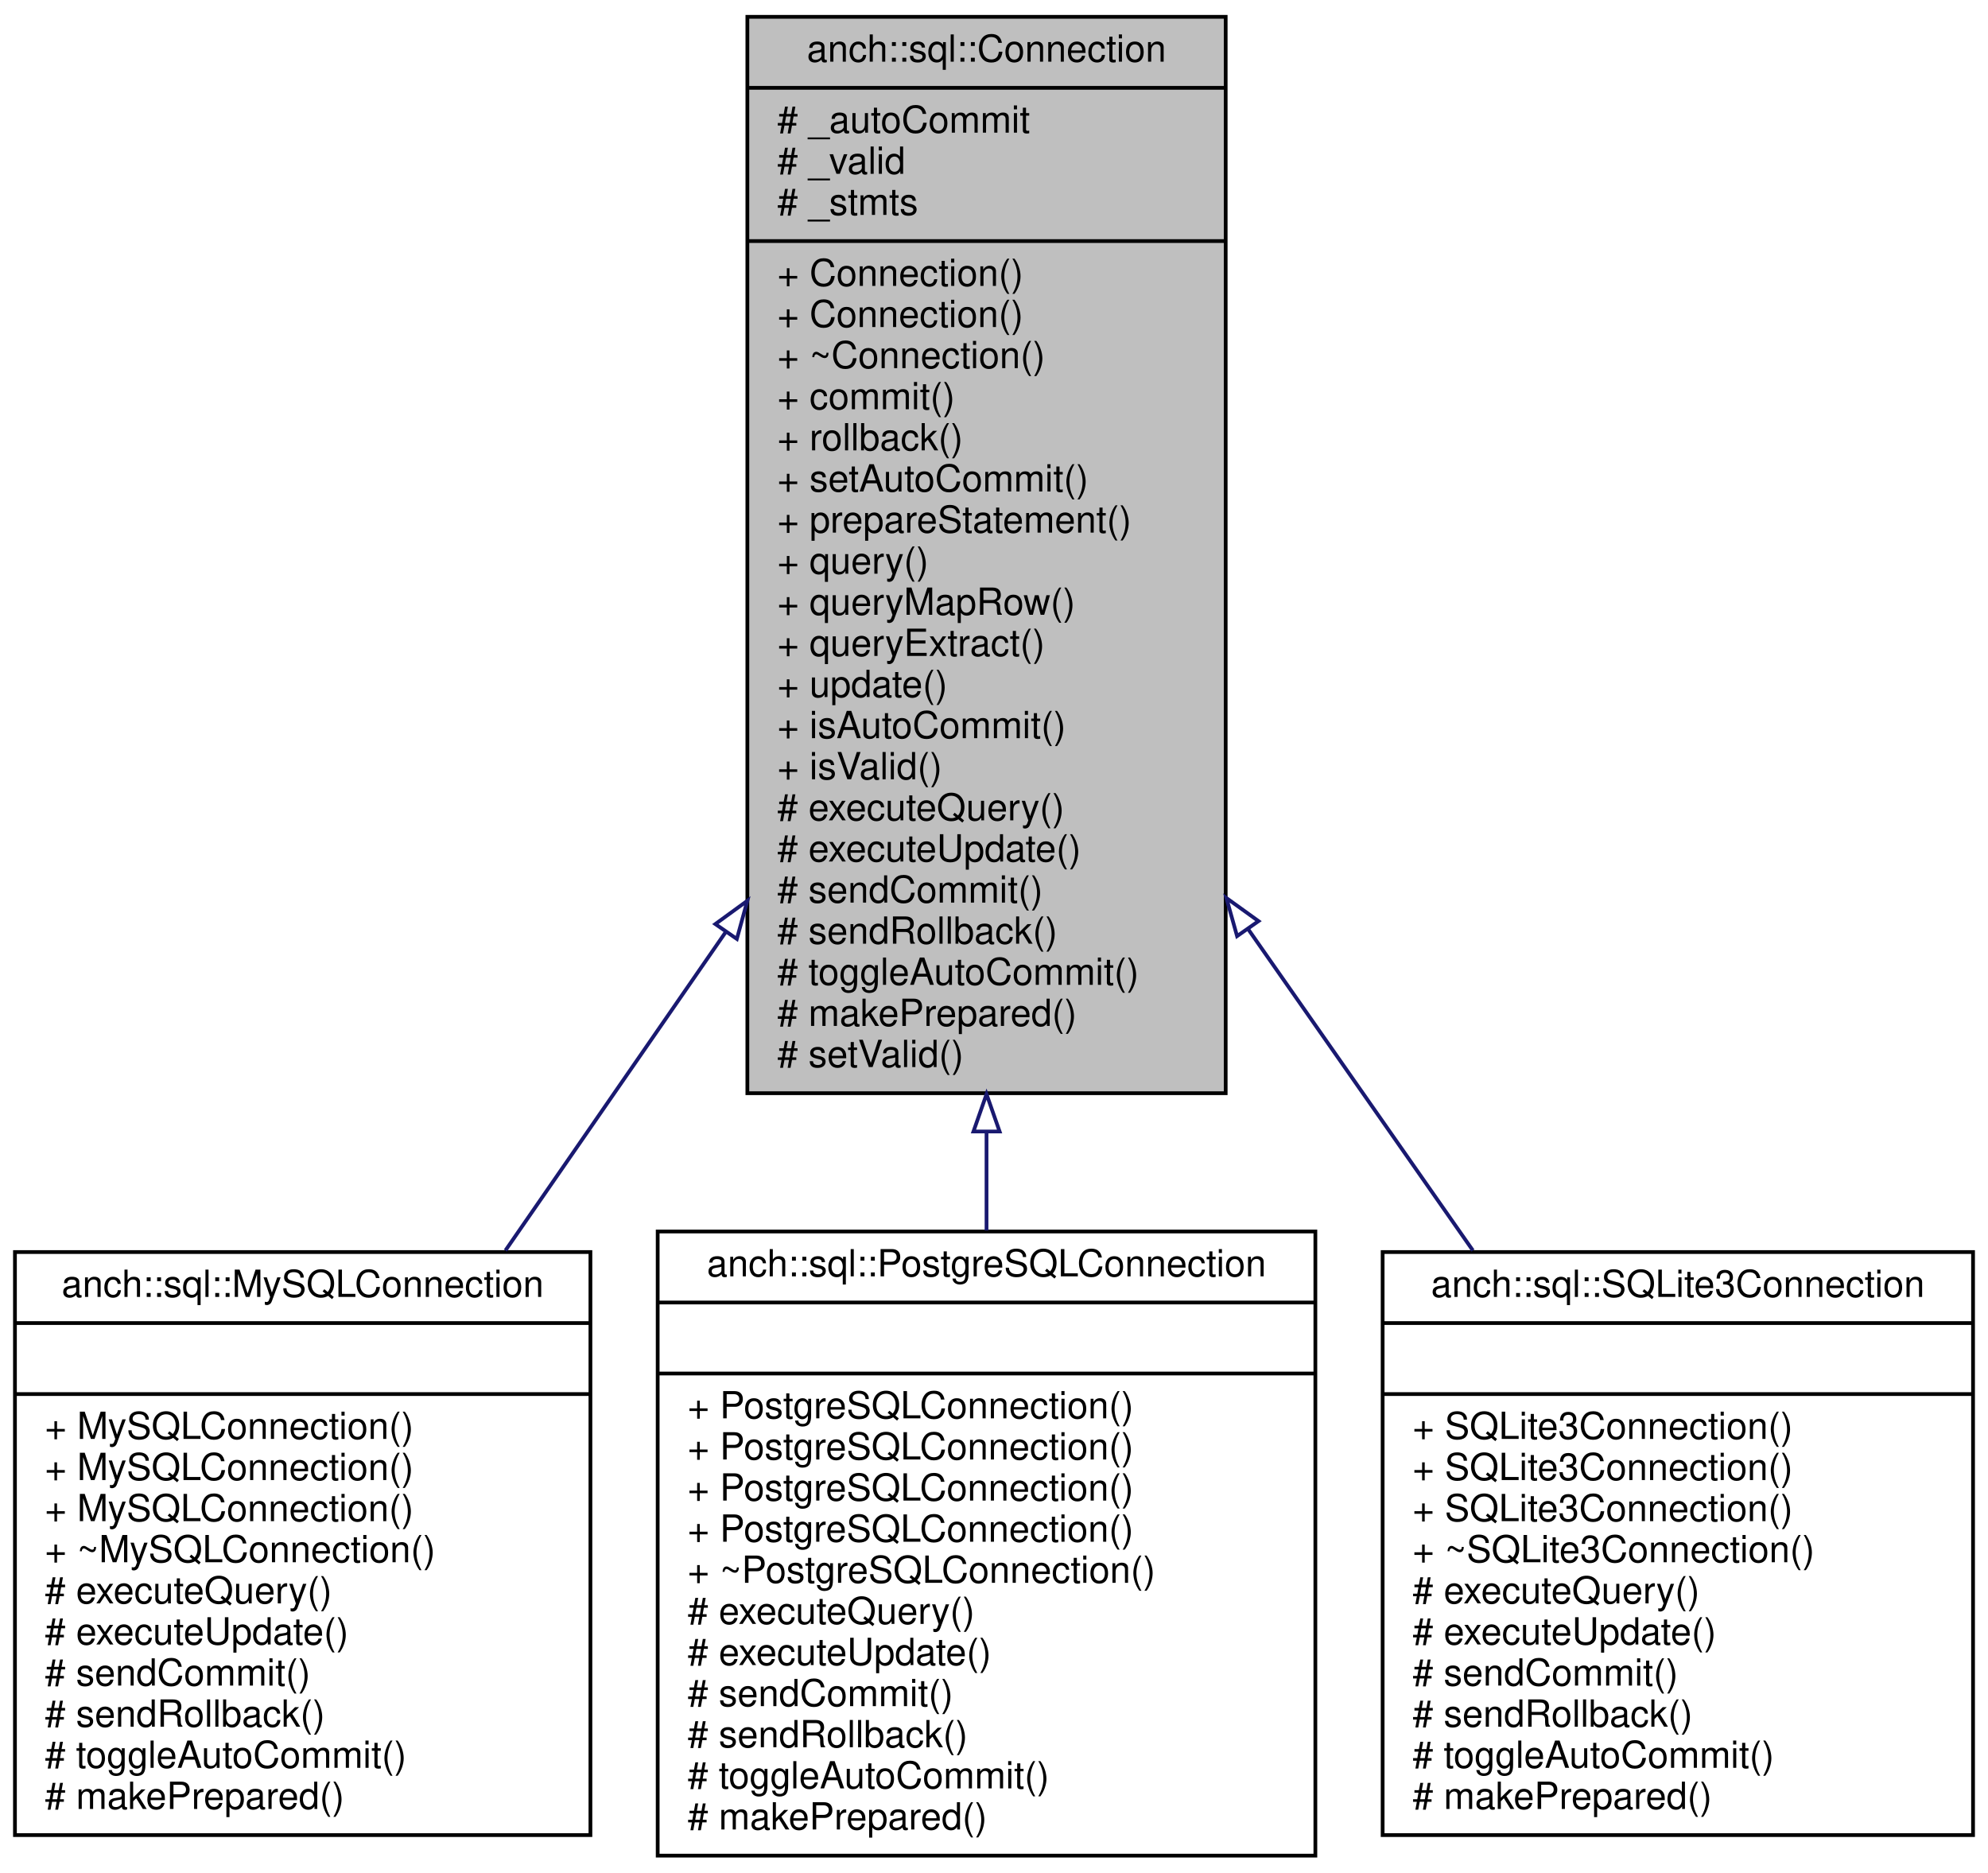
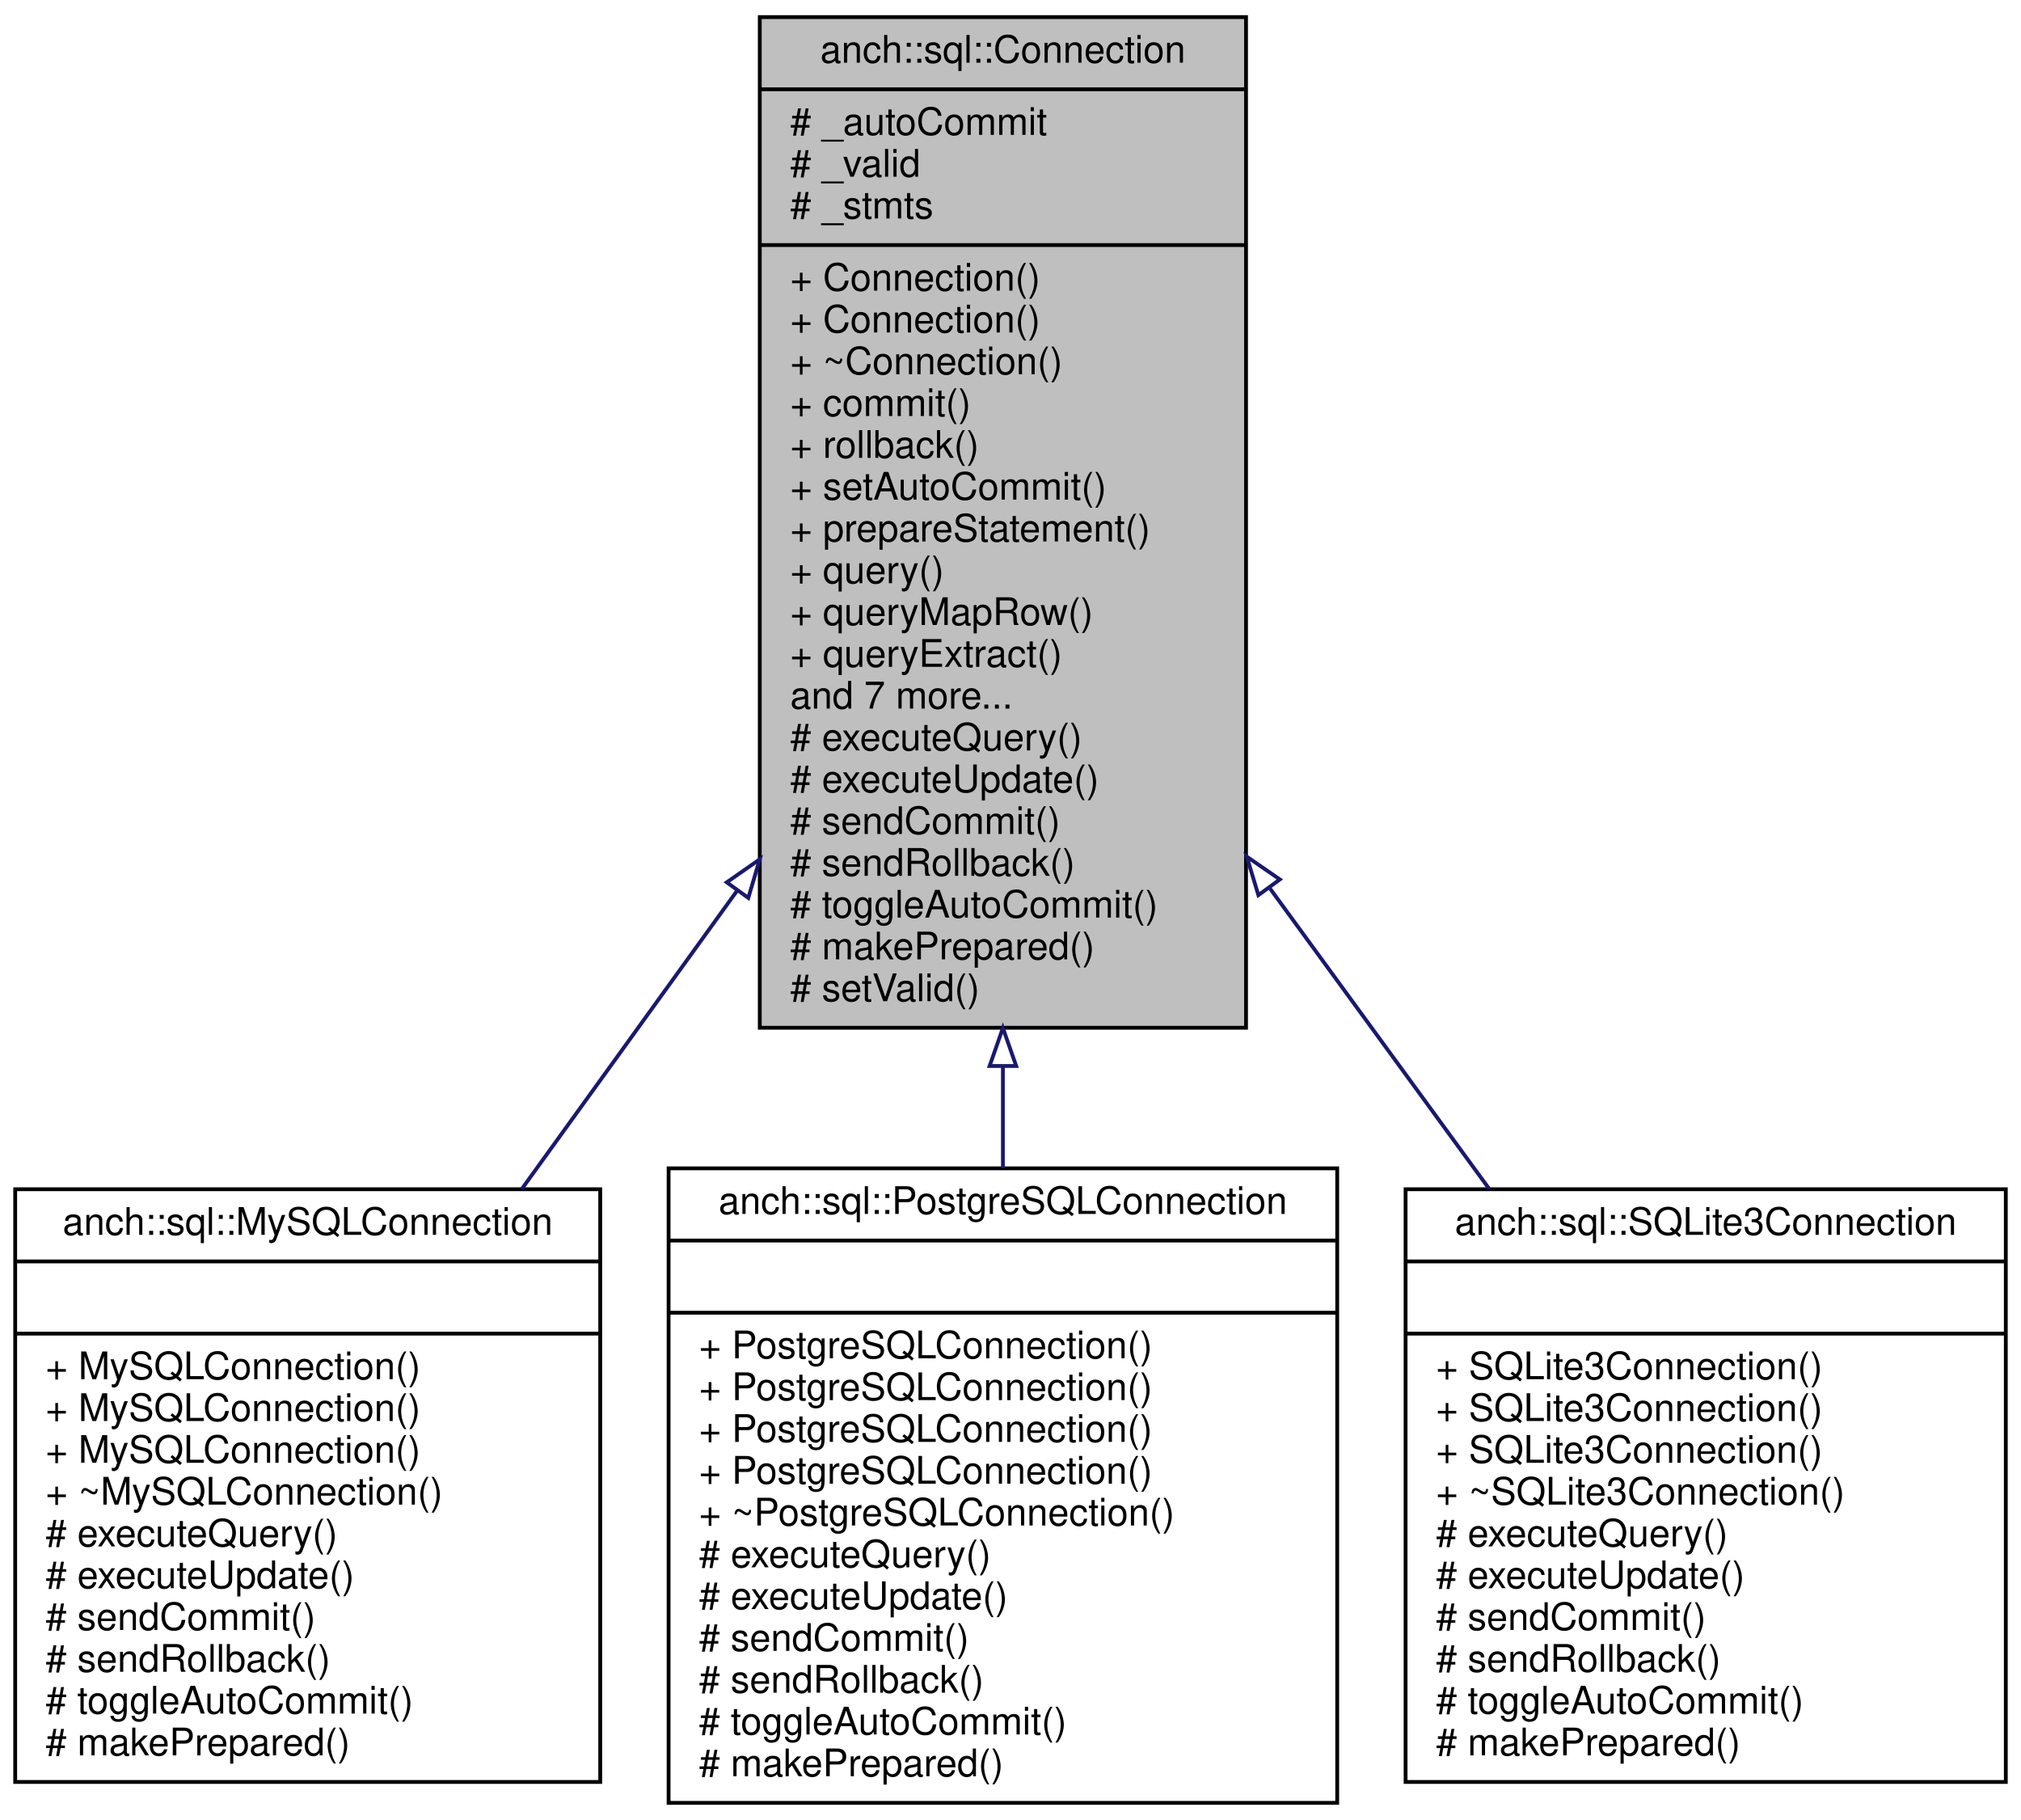
- <svg xmlns="http://www.w3.org/2000/svg" xmlns:xlink="http://www.w3.org/1999/xlink" width="532pt" height="501pt" viewBox="0.00 0.00 532.00 501.00">
-   <g id="graph0" class="graph" transform="scale(1 1) rotate(0) translate(4 497)">
+ <svg xmlns="http://www.w3.org/2000/svg" xmlns:xlink="http://www.w3.org/1999/xlink" width="532pt" height="479pt" viewBox="0.00 0.00 532.00 479.00">
+   <g id="graph0" class="graph" transform="scale(1 1) rotate(0) translate(4 475)">
    <g id="node1" class="node">
-       <polygon fill="#bfbfbf" stroke="#000000" points="196,-204.5 196,-492.5 324,-492.5 324,-204.5 196,-204.5" />
-       <text text-anchor="middle" x="260" y="-480.5" font-family="Helvetica,sans-Serif" font-size="10.00" fill="#000000">anch::sql::Connection</text>
-       <polyline fill="none" stroke="#000000" points="196,-473.5 324,-473.5 " />
-       <text text-anchor="start" x="204" y="-461.5" font-family="Helvetica,sans-Serif" font-size="10.00" fill="#000000"># _autoCommit</text>
-       <text text-anchor="start" x="204" y="-450.5" font-family="Helvetica,sans-Serif" font-size="10.00" fill="#000000"># _valid</text>
-       <text text-anchor="start" x="204" y="-439.5" font-family="Helvetica,sans-Serif" font-size="10.00" fill="#000000"># _stmts</text>
-       <polyline fill="none" stroke="#000000" points="196,-432.5 324,-432.5 " />
-       <text text-anchor="start" x="204" y="-420.5" font-family="Helvetica,sans-Serif" font-size="10.00" fill="#000000">+ Connection()</text>
-       <text text-anchor="start" x="204" y="-409.5" font-family="Helvetica,sans-Serif" font-size="10.00" fill="#000000">+ Connection()</text>
-       <text text-anchor="start" x="204" y="-398.5" font-family="Helvetica,sans-Serif" font-size="10.00" fill="#000000">+ ~Connection()</text>
-       <text text-anchor="start" x="204" y="-387.5" font-family="Helvetica,sans-Serif" font-size="10.00" fill="#000000">+ commit()</text>
-       <text text-anchor="start" x="204" y="-376.5" font-family="Helvetica,sans-Serif" font-size="10.00" fill="#000000">+ rollback()</text>
-       <text text-anchor="start" x="204" y="-365.5" font-family="Helvetica,sans-Serif" font-size="10.00" fill="#000000">+ setAutoCommit()</text>
-       <text text-anchor="start" x="204" y="-354.5" font-family="Helvetica,sans-Serif" font-size="10.00" fill="#000000">+ prepareStatement()</text>
-       <text text-anchor="start" x="204" y="-343.5" font-family="Helvetica,sans-Serif" font-size="10.00" fill="#000000">+ query()</text>
-       <text text-anchor="start" x="204" y="-332.5" font-family="Helvetica,sans-Serif" font-size="10.00" fill="#000000">+ queryMapRow()</text>
-       <text text-anchor="start" x="204" y="-321.5" font-family="Helvetica,sans-Serif" font-size="10.00" fill="#000000">+ queryExtract()</text>
-       <text text-anchor="start" x="204" y="-310.5" font-family="Helvetica,sans-Serif" font-size="10.00" fill="#000000">+ update()</text>
-       <text text-anchor="start" x="204" y="-299.5" font-family="Helvetica,sans-Serif" font-size="10.00" fill="#000000">+ isAutoCommit()</text>
-       <text text-anchor="start" x="204" y="-288.5" font-family="Helvetica,sans-Serif" font-size="10.00" fill="#000000">+ isValid()</text>
+       <polygon fill="#bfbfbf" stroke="#000000" points="196,-204.5 196,-470.5 324,-470.5 324,-204.5 196,-204.5" />
+       <text text-anchor="middle" x="260" y="-458.5" font-family="Helvetica,sans-Serif" font-size="10.00" fill="#000000">anch::sql::Connection</text>
+       <polyline fill="none" stroke="#000000" points="196,-451.5 324,-451.5 " />
+       <text text-anchor="start" x="204" y="-439.5" font-family="Helvetica,sans-Serif" font-size="10.00" fill="#000000"># _autoCommit</text>
+       <text text-anchor="start" x="204" y="-428.5" font-family="Helvetica,sans-Serif" font-size="10.00" fill="#000000"># _valid</text>
+       <text text-anchor="start" x="204" y="-417.5" font-family="Helvetica,sans-Serif" font-size="10.00" fill="#000000"># _stmts</text>
+       <polyline fill="none" stroke="#000000" points="196,-410.5 324,-410.5 " />
+       <text text-anchor="start" x="204" y="-398.5" font-family="Helvetica,sans-Serif" font-size="10.00" fill="#000000">+ Connection()</text>
+       <text text-anchor="start" x="204" y="-387.5" font-family="Helvetica,sans-Serif" font-size="10.00" fill="#000000">+ Connection()</text>
+       <text text-anchor="start" x="204" y="-376.5" font-family="Helvetica,sans-Serif" font-size="10.00" fill="#000000">+ ~Connection()</text>
+       <text text-anchor="start" x="204" y="-365.5" font-family="Helvetica,sans-Serif" font-size="10.00" fill="#000000">+ commit()</text>
+       <text text-anchor="start" x="204" y="-354.5" font-family="Helvetica,sans-Serif" font-size="10.00" fill="#000000">+ rollback()</text>
+       <text text-anchor="start" x="204" y="-343.5" font-family="Helvetica,sans-Serif" font-size="10.00" fill="#000000">+ setAutoCommit()</text>
+       <text text-anchor="start" x="204" y="-332.5" font-family="Helvetica,sans-Serif" font-size="10.00" fill="#000000">+ prepareStatement()</text>
+       <text text-anchor="start" x="204" y="-321.5" font-family="Helvetica,sans-Serif" font-size="10.00" fill="#000000">+ query()</text>
+       <text text-anchor="start" x="204" y="-310.5" font-family="Helvetica,sans-Serif" font-size="10.00" fill="#000000">+ queryMapRow()</text>
+       <text text-anchor="start" x="204" y="-299.5" font-family="Helvetica,sans-Serif" font-size="10.00" fill="#000000">+ queryExtract()</text>
+       <text text-anchor="start" x="204" y="-288.5" font-family="Helvetica,sans-Serif" font-size="10.00" fill="#000000">and 7 more...</text>
      <text text-anchor="start" x="204" y="-277.5" font-family="Helvetica,sans-Serif" font-size="10.00" fill="#000000"># executeQuery()</text>
      <text text-anchor="start" x="204" y="-266.5" font-family="Helvetica,sans-Serif" font-size="10.00" fill="#000000"># executeUpdate()</text>
      <text text-anchor="start" x="204" y="-255.5" font-family="Helvetica,sans-Serif" font-size="10.00" fill="#000000"># sendCommit()</text>
      <text text-anchor="start" x="204" y="-244.5" font-family="Helvetica,sans-Serif" font-size="10.00" fill="#000000"># sendRollback()</text>
      <text text-anchor="start" x="204" y="-233.5" font-family="Helvetica,sans-Serif" font-size="10.00" fill="#000000"># toggleAutoCommit()</text>
      <text text-anchor="start" x="204" y="-222.5" font-family="Helvetica,sans-Serif" font-size="10.00" fill="#000000"># makePrepared()</text>
      <text text-anchor="start" x="204" y="-211.5" font-family="Helvetica,sans-Serif" font-size="10.00" fill="#000000"># setValid()</text>
    </g>
    <g id="node2" class="node">
      <g id="a_node2">
        <a xlink:href="classanch_1_1sql_1_1_my_s_q_l_connection.html" target="_top" xlink:title="MySQL connection. ">
          <polygon fill="none" stroke="#000000" points="0,-6 0,-162 154,-162 154,-6 0,-6" />
          <text text-anchor="middle" x="77" y="-150" font-family="Helvetica,sans-Serif" font-size="10.00" fill="#000000">anch::sql::MySQLConnection</text>
          <polyline fill="none" stroke="#000000" points="0,-143 154,-143 " />
          <text text-anchor="middle" x="77" y="-131" font-family="Helvetica,sans-Serif" font-size="10.00" fill="#000000"> </text>
          <polyline fill="none" stroke="#000000" points="0,-124 154,-124 " />
          <text text-anchor="start" x="8" y="-112" font-family="Helvetica,sans-Serif" font-size="10.00" fill="#000000">+ MySQLConnection()</text>
          <text text-anchor="start" x="8" y="-101" font-family="Helvetica,sans-Serif" font-size="10.00" fill="#000000">+ MySQLConnection()</text>
          <text text-anchor="start" x="8" y="-90" font-family="Helvetica,sans-Serif" font-size="10.00" fill="#000000">+ MySQLConnection()</text>
          <text text-anchor="start" x="8" y="-79" font-family="Helvetica,sans-Serif" font-size="10.00" fill="#000000">+ ~MySQLConnection()</text>
          <text text-anchor="start" x="8" y="-68" font-family="Helvetica,sans-Serif" font-size="10.00" fill="#000000"># executeQuery()</text>
          <text text-anchor="start" x="8" y="-57" font-family="Helvetica,sans-Serif" font-size="10.00" fill="#000000"># executeUpdate()</text>
          <text text-anchor="start" x="8" y="-46" font-family="Helvetica,sans-Serif" font-size="10.00" fill="#000000"># sendCommit()</text>
          <text text-anchor="start" x="8" y="-35" font-family="Helvetica,sans-Serif" font-size="10.00" fill="#000000"># sendRollback()</text>
          <text text-anchor="start" x="8" y="-24" font-family="Helvetica,sans-Serif" font-size="10.00" fill="#000000"># toggleAutoCommit()</text>
          <text text-anchor="start" x="8" y="-13" font-family="Helvetica,sans-Serif" font-size="10.00" fill="#000000"># makePrepared()</text>
        </a>
      </g>
    </g>
    <g id="edge1" class="edge">
-       <path fill="none" stroke="#191970" d="M190.252,-247.689C170.706,-219.438 149.754,-189.155 131.252,-162.414" />
-       <polygon fill="none" stroke="#191970" points="187.428,-249.758 195.995,-255.991 193.184,-245.776 187.428,-249.758" />
+       <path fill="none" stroke="#191970" d="M189.963,-240.482C171.233,-214.537 151.232,-186.83 133.345,-162.051" />
+       <polygon fill="none" stroke="#191970" points="187.304,-242.779 195.995,-248.838 192.98,-238.681 187.304,-242.779" />
    </g>
    <g id="node3" class="node">
      <g id="a_node3">
        <a xlink:href="classanch_1_1sql_1_1_postgre_s_q_l_connection.html" target="_top" xlink:title="PostgreSQL connection. ">
          <polygon fill="none" stroke="#000000" points="172,-.5 172,-167.5 348,-167.5 348,-.5 172,-.5" />
          <text text-anchor="middle" x="260" y="-155.5" font-family="Helvetica,sans-Serif" font-size="10.00" fill="#000000">anch::sql::PostgreSQLConnection</text>
          <polyline fill="none" stroke="#000000" points="172,-148.5 348,-148.5 " />
          <text text-anchor="middle" x="260" y="-136.5" font-family="Helvetica,sans-Serif" font-size="10.00" fill="#000000"> </text>
          <polyline fill="none" stroke="#000000" points="172,-129.5 348,-129.5 " />
          <text text-anchor="start" x="180" y="-117.5" font-family="Helvetica,sans-Serif" font-size="10.00" fill="#000000">+ PostgreSQLConnection()</text>
          <text text-anchor="start" x="180" y="-106.5" font-family="Helvetica,sans-Serif" font-size="10.00" fill="#000000">+ PostgreSQLConnection()</text>
          <text text-anchor="start" x="180" y="-95.5" font-family="Helvetica,sans-Serif" font-size="10.00" fill="#000000">+ PostgreSQLConnection()</text>
          <text text-anchor="start" x="180" y="-84.5" font-family="Helvetica,sans-Serif" font-size="10.00" fill="#000000">+ PostgreSQLConnection()</text>
          <text text-anchor="start" x="180" y="-73.5" font-family="Helvetica,sans-Serif" font-size="10.00" fill="#000000">+ ~PostgreSQLConnection()</text>
          <text text-anchor="start" x="180" y="-62.5" font-family="Helvetica,sans-Serif" font-size="10.00" fill="#000000"># executeQuery()</text>
          <text text-anchor="start" x="180" y="-51.5" font-family="Helvetica,sans-Serif" font-size="10.00" fill="#000000"># executeUpdate()</text>
          <text text-anchor="start" x="180" y="-40.5" font-family="Helvetica,sans-Serif" font-size="10.00" fill="#000000"># sendCommit()</text>
          <text text-anchor="start" x="180" y="-29.5" font-family="Helvetica,sans-Serif" font-size="10.00" fill="#000000"># sendRollback()</text>
          <text text-anchor="start" x="180" y="-18.5" font-family="Helvetica,sans-Serif" font-size="10.00" fill="#000000"># toggleAutoCommit()</text>
          <text text-anchor="start" x="180" y="-7.5" font-family="Helvetica,sans-Serif" font-size="10.00" fill="#000000"># makePrepared()</text>
        </a>
      </g>
    </g>
    <g id="edge2" class="edge">
-       <path fill="none" stroke="#191970" d="M260,-194.081C260,-185.115 260,-176.29 260,-167.775" />
-       <polygon fill="none" stroke="#191970" points="256.5,-194.254 260,-204.254 263.5,-194.254 256.5,-194.254" />
+       <path fill="none" stroke="#191970" d="M260,-194.172C260,-185.112 260,-176.168 260,-167.527" />
+       <polygon fill="none" stroke="#191970" points="256.5,-194.44 260,-204.44 263.5,-194.44 256.5,-194.44" />
    </g>
    <g id="node4" class="node">
      <g id="a_node4">
        <a xlink:href="classanch_1_1sql_1_1_s_q_lite3_connection.html" target="_top" xlink:title="SQLite3 connection. ">
          <polygon fill="none" stroke="#000000" points="366,-6 366,-162 524,-162 524,-6 366,-6" />
          <text text-anchor="middle" x="445" y="-150" font-family="Helvetica,sans-Serif" font-size="10.00" fill="#000000">anch::sql::SQLite3Connection</text>
          <polyline fill="none" stroke="#000000" points="366,-143 524,-143 " />
          <text text-anchor="middle" x="445" y="-131" font-family="Helvetica,sans-Serif" font-size="10.00" fill="#000000"> </text>
          <polyline fill="none" stroke="#000000" points="366,-124 524,-124 " />
          <text text-anchor="start" x="374" y="-112" font-family="Helvetica,sans-Serif" font-size="10.00" fill="#000000">+ SQLite3Connection()</text>
          <text text-anchor="start" x="374" y="-101" font-family="Helvetica,sans-Serif" font-size="10.00" fill="#000000">+ SQLite3Connection()</text>
          <text text-anchor="start" x="374" y="-90" font-family="Helvetica,sans-Serif" font-size="10.00" fill="#000000">+ SQLite3Connection()</text>
          <text text-anchor="start" x="374" y="-79" font-family="Helvetica,sans-Serif" font-size="10.00" fill="#000000">+ ~SQLite3Connection()</text>
          <text text-anchor="start" x="374" y="-68" font-family="Helvetica,sans-Serif" font-size="10.00" fill="#000000"># executeQuery()</text>
          <text text-anchor="start" x="374" y="-57" font-family="Helvetica,sans-Serif" font-size="10.00" fill="#000000"># executeUpdate()</text>
          <text text-anchor="start" x="374" y="-46" font-family="Helvetica,sans-Serif" font-size="10.00" fill="#000000"># sendCommit()</text>
          <text text-anchor="start" x="374" y="-35" font-family="Helvetica,sans-Serif" font-size="10.00" fill="#000000"># sendRollback()</text>
          <text text-anchor="start" x="374" y="-24" font-family="Helvetica,sans-Serif" font-size="10.00" fill="#000000"># toggleAutoCommit()</text>
          <text text-anchor="start" x="374" y="-13" font-family="Helvetica,sans-Serif" font-size="10.00" fill="#000000"># makePrepared()</text>
        </a>
      </g>
    </g>
    <g id="edge3" class="edge">
-       <path fill="none" stroke="#191970" d="M330.03,-248.376C349.927,-219.928 371.301,-189.37 390.157,-162.411" />
-       <polygon fill="none" stroke="#191970" points="327.048,-246.532 324.185,-256.733 332.784,-250.545 327.048,-246.532" />
+       <path fill="none" stroke="#191970" d="M330.325,-241.136C349.395,-215.005 369.801,-187.043 388.035,-162.058" />
+       <polygon fill="none" stroke="#191970" points="327.253,-239.409 324.185,-249.549 332.907,-243.535 327.253,-239.409" />
    </g>
  </g>
</svg>
